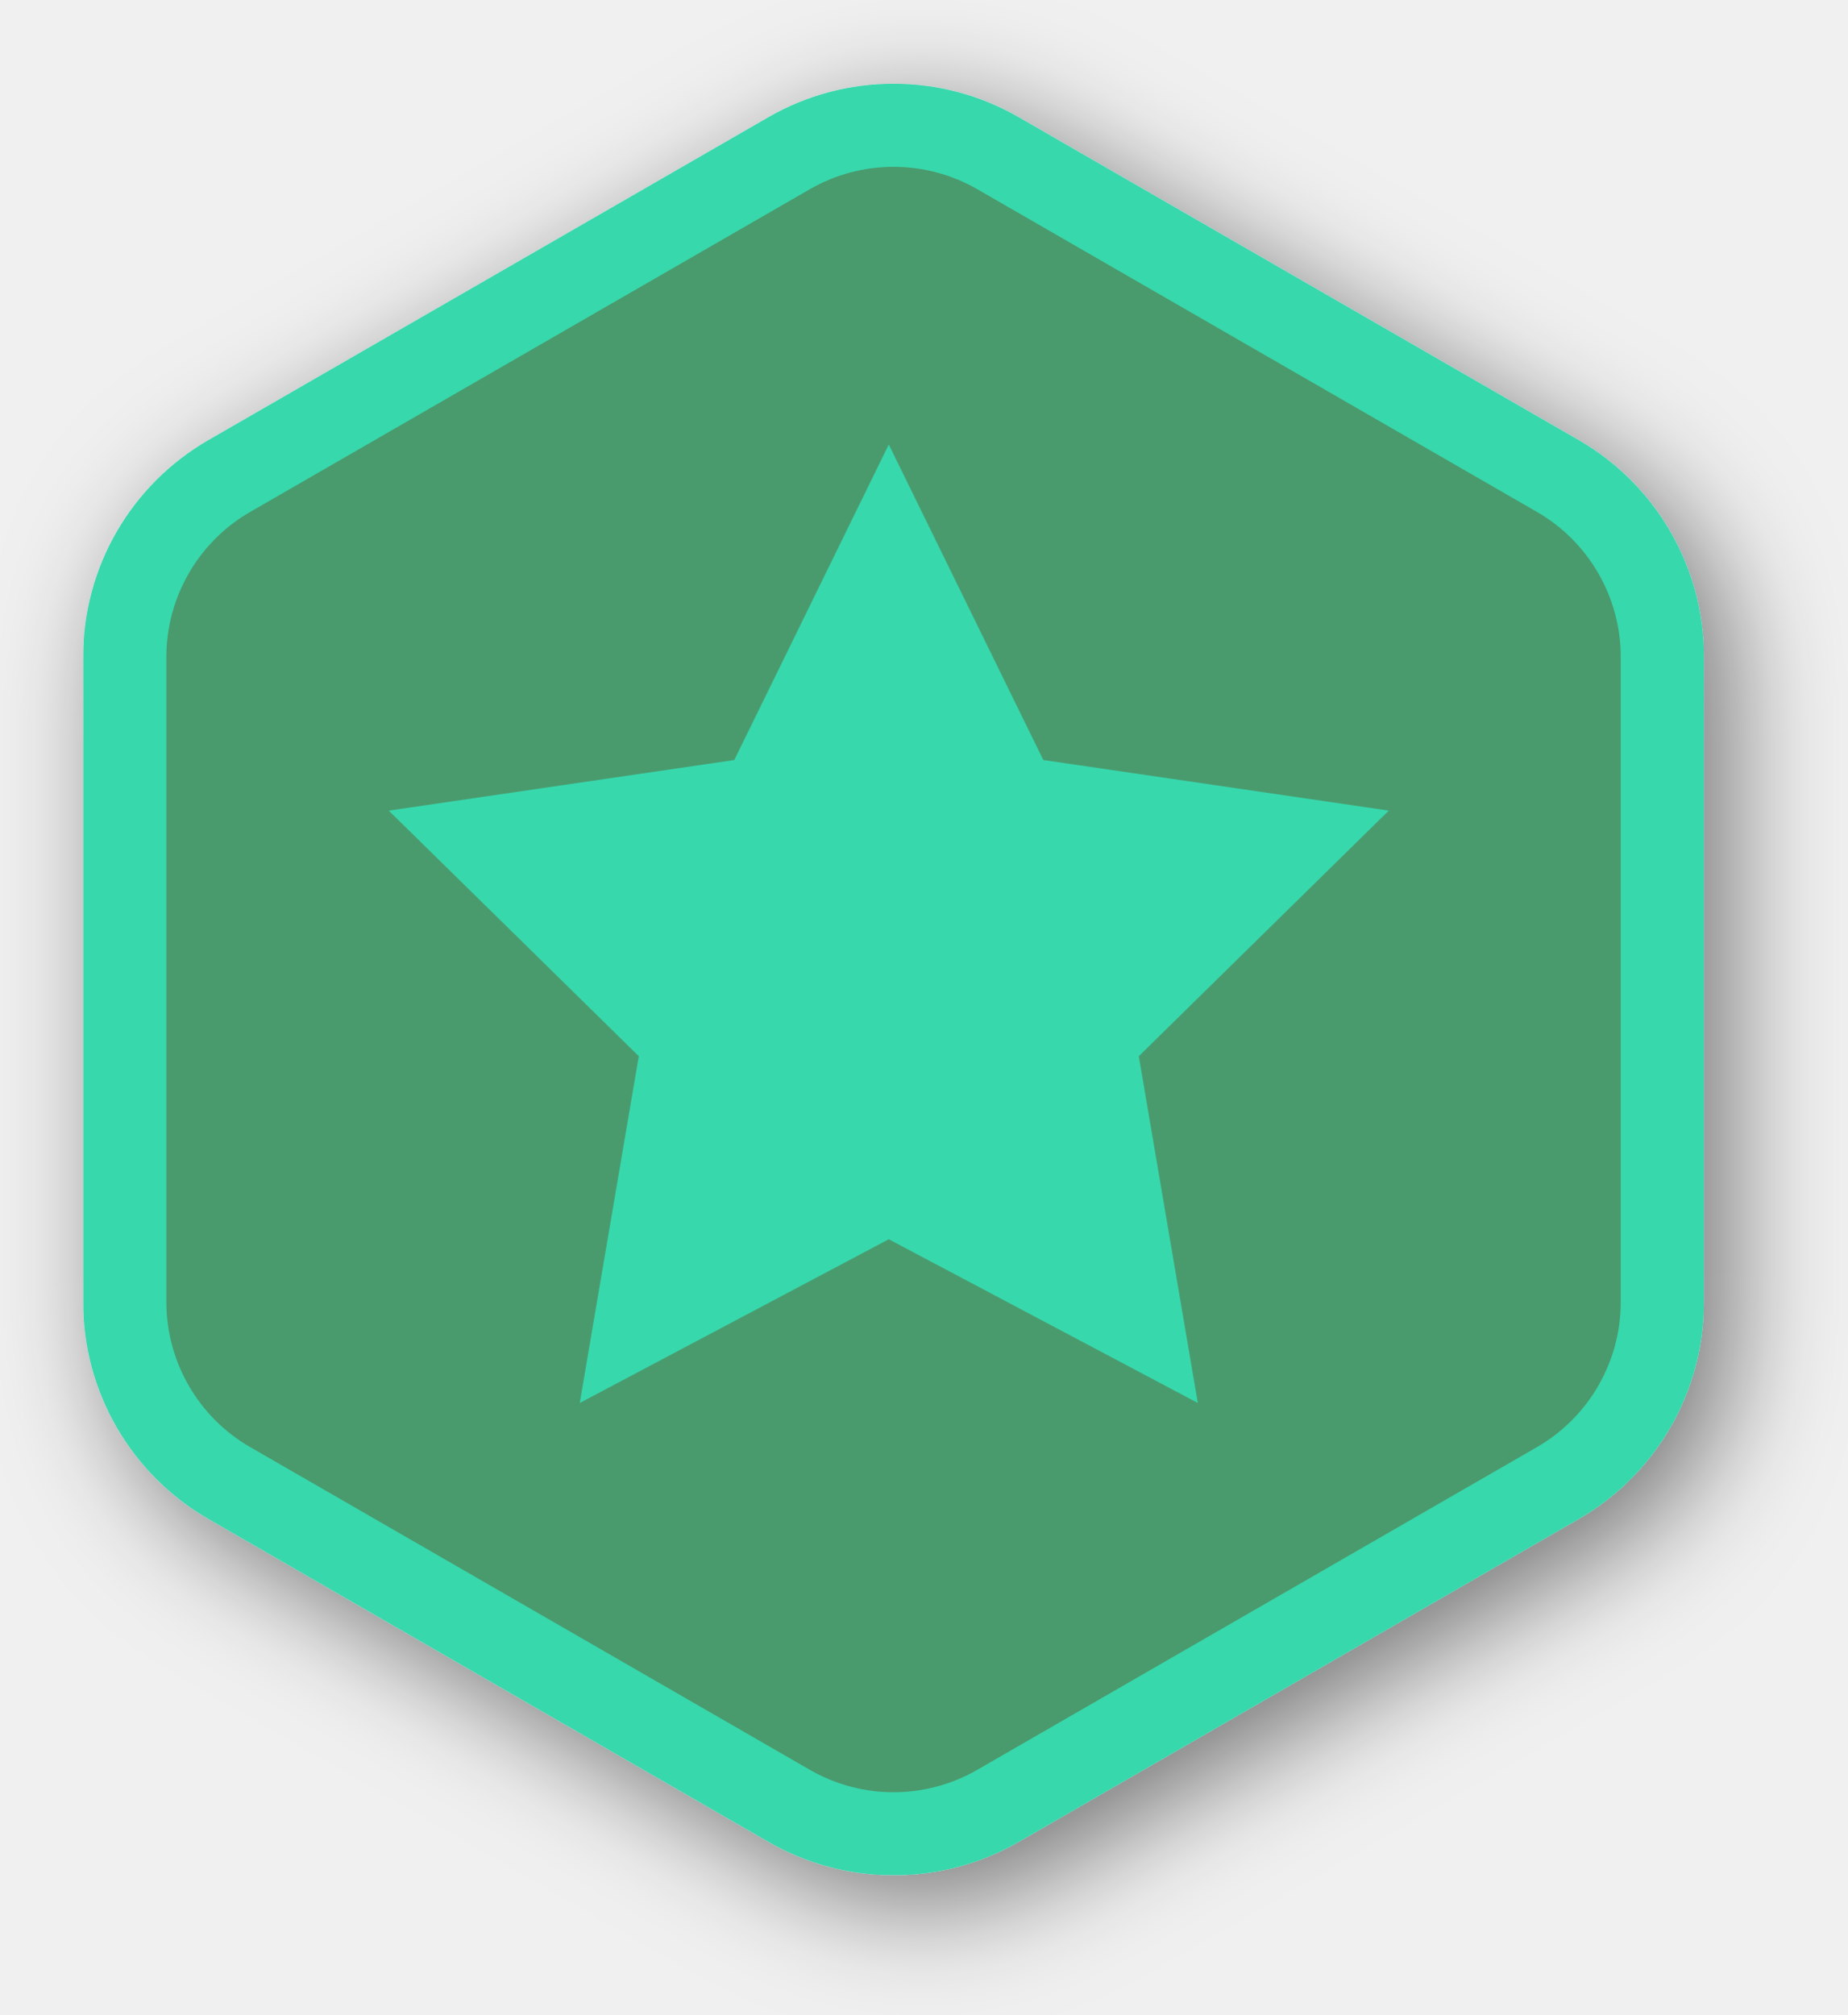
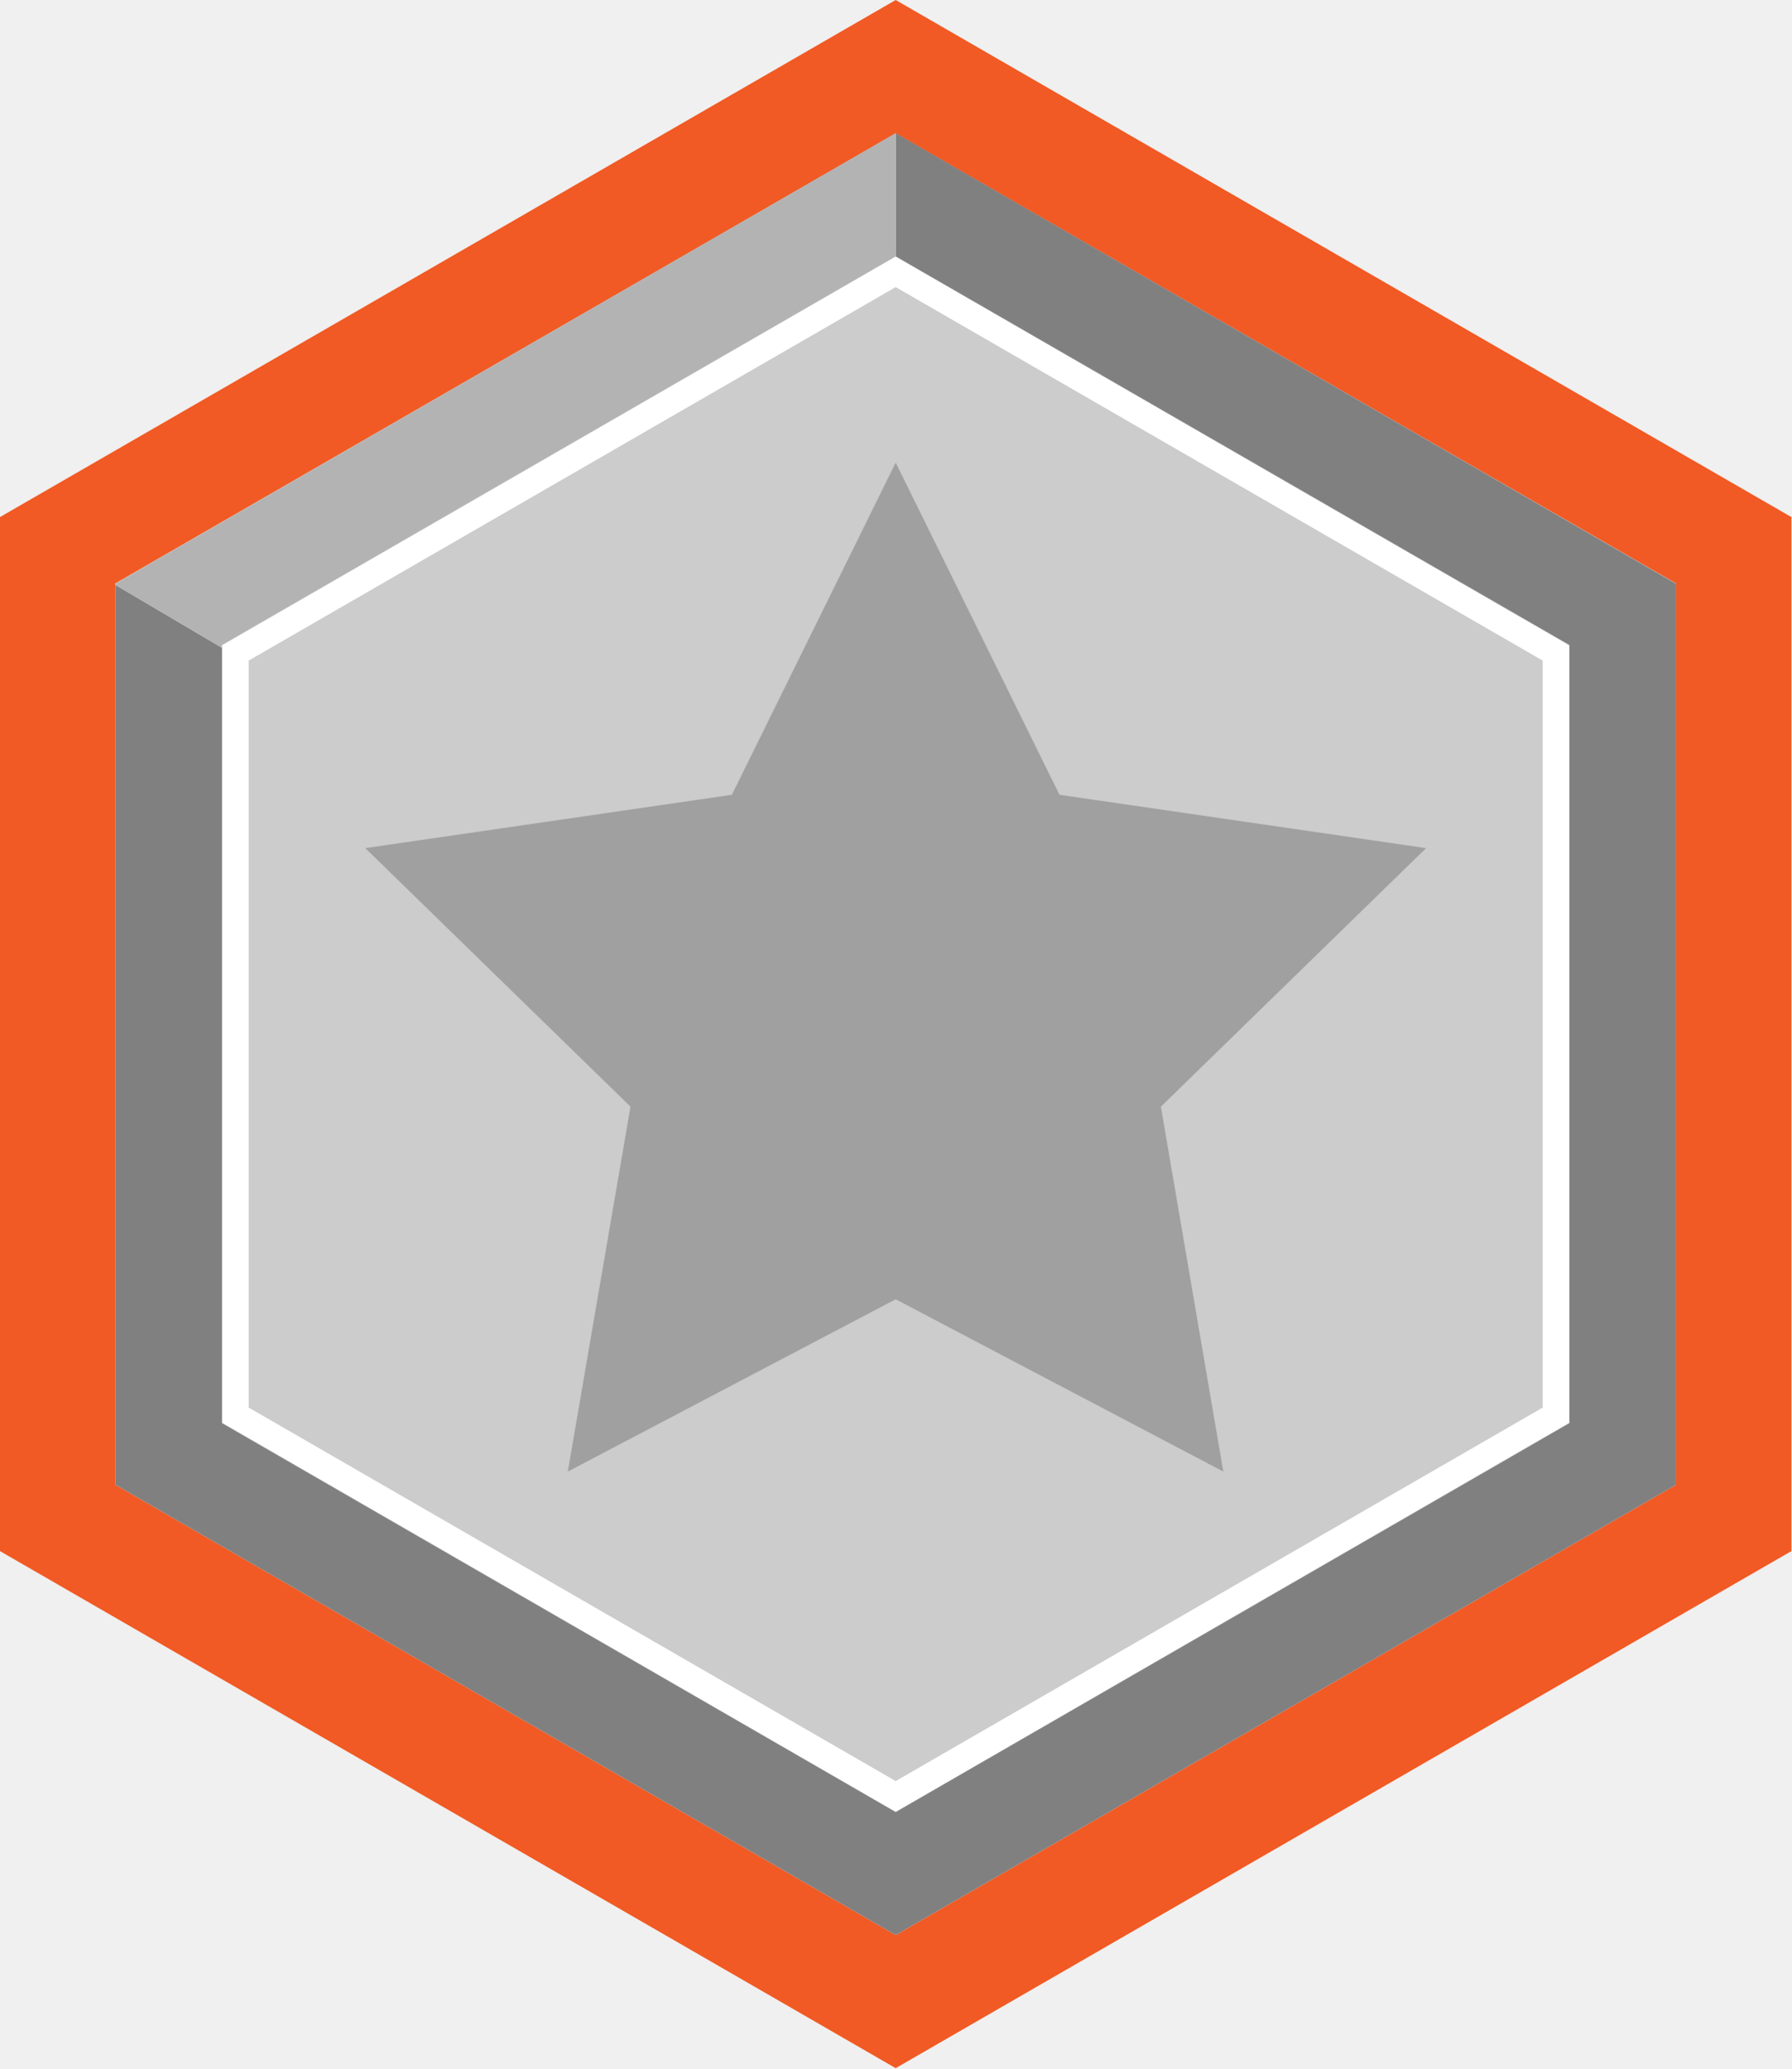
- <svg xmlns="http://www.w3.org/2000/svg" xmlns:xlink="http://www.w3.org/1999/xlink" width="133px" height="145px" viewBox="0 0 133 145" version="1.1">
+ <svg xmlns="http://www.w3.org/2000/svg" viewBox="0 0 67.14 77.52">
  <defs>
-     <filter x="-16.9%" y="-15.5%" width="133.9%" height="131.0%" filterUnits="objectBoundingBox" id="filter-1">
-       <feOffset dx="2" dy="2" in="SourceAlpha" result="shadowOffsetOuter1" />
-       <feGaussianBlur stdDeviation="4" in="shadowOffsetOuter1" result="shadowBlurOuter1" />
-       <feColorMatrix values="0 0 0 0 0   0 0 0 0 0   0 0 0 0 0  0 0 0 0.5 0" type="matrix" in="shadowBlurOuter1" result="shadowMatrixOuter1" />
-       <feMerge>
-         <feMergeNode in="shadowMatrixOuter1" />
-         <feMergeNode in="SourceGraphic" />
-       </feMerge>
-     </filter>
-     <polygon id="path-2" points="0 0.029 116.688 0.029 116.688 129 0 129" />
+     <style>.cls-1{fill:#f15a24;}.cls-2{fill:#ccc;}.cls-3{fill:#fff;}.cls-4{fill:none;}.cls-5{fill:gray;}.cls-6{fill:#b3b3b3;}.cls-7{fill:#a0a0a0;}</style>
  </defs>
-   <g id="Profile" stroke="none" stroke-width="1" fill="none" fill-rule="evenodd">
-     <g id="Artboard-Copy" transform="translate(-3060, -1305)">
-       <g id="Group-8" filter="url(#filter-1)" transform="translate(3065, 1311)">
-         <path d="M60.49,125 C57.846,125 55.236,124.303 52.944,122.988 L12.531,99.75 C7.88,97.074 4.99,92.089 4.99,86.737 L4.99,40.263 C4.99,34.914 7.88,29.926 12.531,27.25 L52.947,4.014 C55.236,2.697 57.846,2 60.49,2 C63.134,2 65.742,2.697 68.033,4.014 L108.447,27.253 C113.1,29.926 115.99,34.914 115.99,40.263 L115.99,86.737 C115.99,92.089 113.1,97.074 108.447,99.752 L68.033,122.988 C65.742,124.303 63.134,125 60.49,125" id="Fill-1" fill="#499B6D" />
-         <g id="Group-5" transform="translate(0.989991, 0)">
-           <mask id="mask-3" fill="white">
-             <use xlink:href="#path-2" />
-           </mask>
-           <g id="Clip-4" />
-           <path d="M58.344,0.029 C55.23,0.029 52.115,0.832 49.325,2.442 L9.019,25.679 C3.437,28.897 -0.001,34.842 -0.001,41.278 L-0.001,87.75 C-0.001,94.187 3.437,100.134 9.019,103.352 L49.325,126.587 C52.115,128.195 55.23,129 58.344,129 C61.458,129 64.572,128.195 67.363,126.587 L107.669,103.352 C113.25,100.134 116.688,94.187 116.688,87.75 L116.688,41.278 C116.688,34.842 113.25,28.897 107.669,25.679 L67.363,2.442 C64.572,0.832 61.458,0.029 58.344,0.029 M58.344,6.009 C60.457,6.009 62.54,6.564 64.37,7.619 L104.676,30.856 C108.392,32.999 110.7,36.992 110.7,41.278 L110.7,87.75 C110.7,92.036 108.392,96.029 104.676,98.172 L64.37,121.41 C62.54,122.465 60.457,123.023 58.344,123.023 C56.233,123.023 54.148,122.465 52.318,121.41 L12.014,98.172 C8.296,96.029 5.988,92.036 5.988,87.75 L5.988,41.278 C5.988,36.992 8.296,32.999 12.014,30.856 L52.318,7.619 C54.148,6.564 56.233,6.009 58.344,6.009" id="Fill-3" fill="#37D8AD" mask="url(#mask-3)" />
-         </g>
-         <polygon id="Fill-6" fill="#37D8AD" points="58.99 26 70.116 48.713 94.99 52.356 76.991 70.035 81.239 95 58.99 83.213 36.741 95 40.991 70.035 22.99 52.356 47.867 48.713" />
-       </g>
+   <g id="Layer_2" data-name="Layer 2">
+     <g id="Layer_1-2" data-name="Layer 1">
+       <path class="cls-1" d="M33.57,0,0,19.38V58.14L33.57,77.52,67.14,58.14V19.38ZM62.82,55.65,33.57,72.53,4.32,55.65V21.87L33.57,5,62.82,21.87Z" />
+       <polygon class="cls-2" points="8.32 24.18 8.32 53.34 33.57 67.92 58.82 53.34 58.82 24.18 33.57 9.61 8.32 24.18" />
+       <path class="cls-3" d="M33.57,10.76l24.25,14v28l-24.25,14-24.25-14v-28l24.25-14m0-1.15L8.32,24.18V53.34L33.57,67.92,58.82,53.34V24.18L33.57,9.61Z" />
+       <polygon class="cls-3" points="4.32 21.88 33.57 4.99 4.32 21.88 4.32 55.65 33.57 72.53 4.32 55.65 4.32 21.88" />
+       <polygon class="cls-3" points="62.82 21.88 62.82 55.65 33.57 72.53 62.82 55.65 62.82 21.88 33.57 4.99 62.82 21.88" />
+       <polygon class="cls-4" points="10.38 25.49 8.32 24.28 8.32 53.34 33.57 67.92 58.82 53.34 58.82 24.18 33.57 9.61 33.57 12.09 10.38 25.49" />
+       <polygon class="cls-5" points="33.57 4.99 33.57 9.61 58.82 24.18 58.82 53.34 33.57 67.92 8.32 53.34 8.32 24.28 4.32 21.92 4.32 55.65 33.57 72.53 62.82 55.65 62.82 21.88 33.57 4.99" />
+       <polygon class="cls-6" points="8.32 24.18 33.57 9.61 33.57 4.99 4.32 21.88 4.32 21.92 8.32 24.28 8.32 24.18" />
+       <polygon class="cls-7" points="33.57 17.34 39.71 29.79 53.45 31.79 43.51 41.48 45.85 55.16 33.57 48.7 21.28 55.16 23.63 41.48 13.69 31.79 27.43 29.79 33.57 17.34" />
    </g>
  </g>
</svg>
